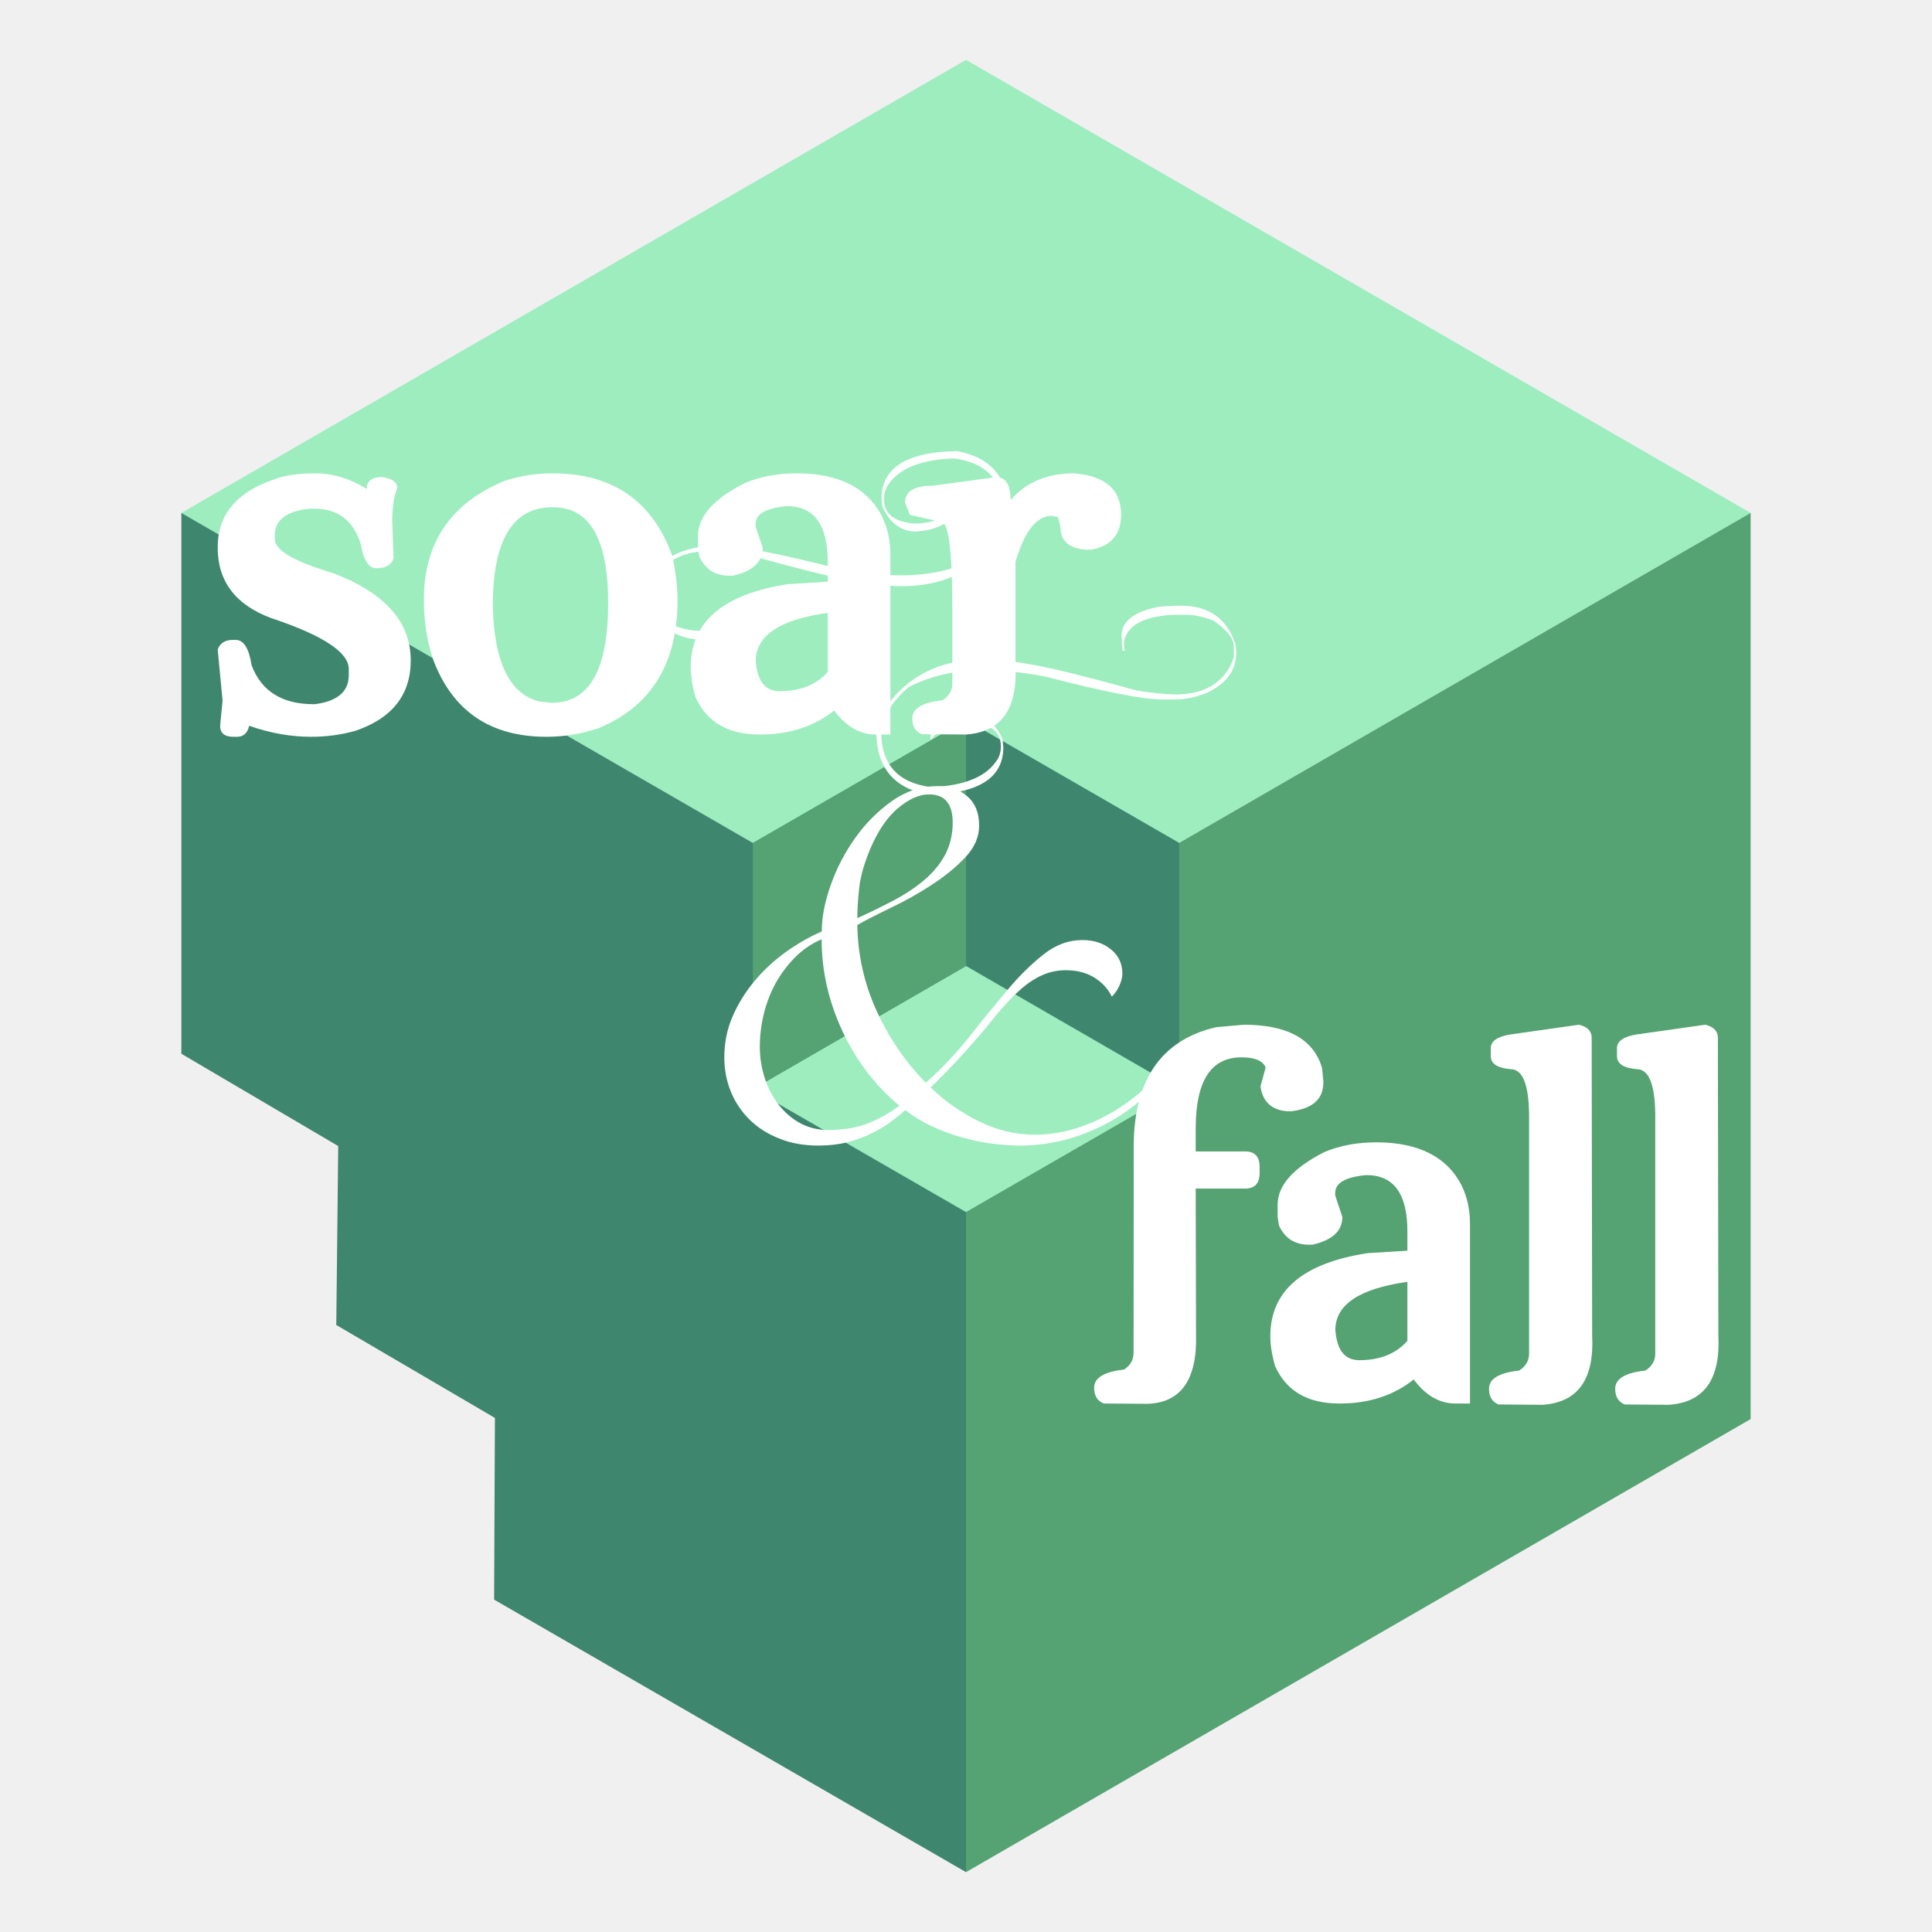
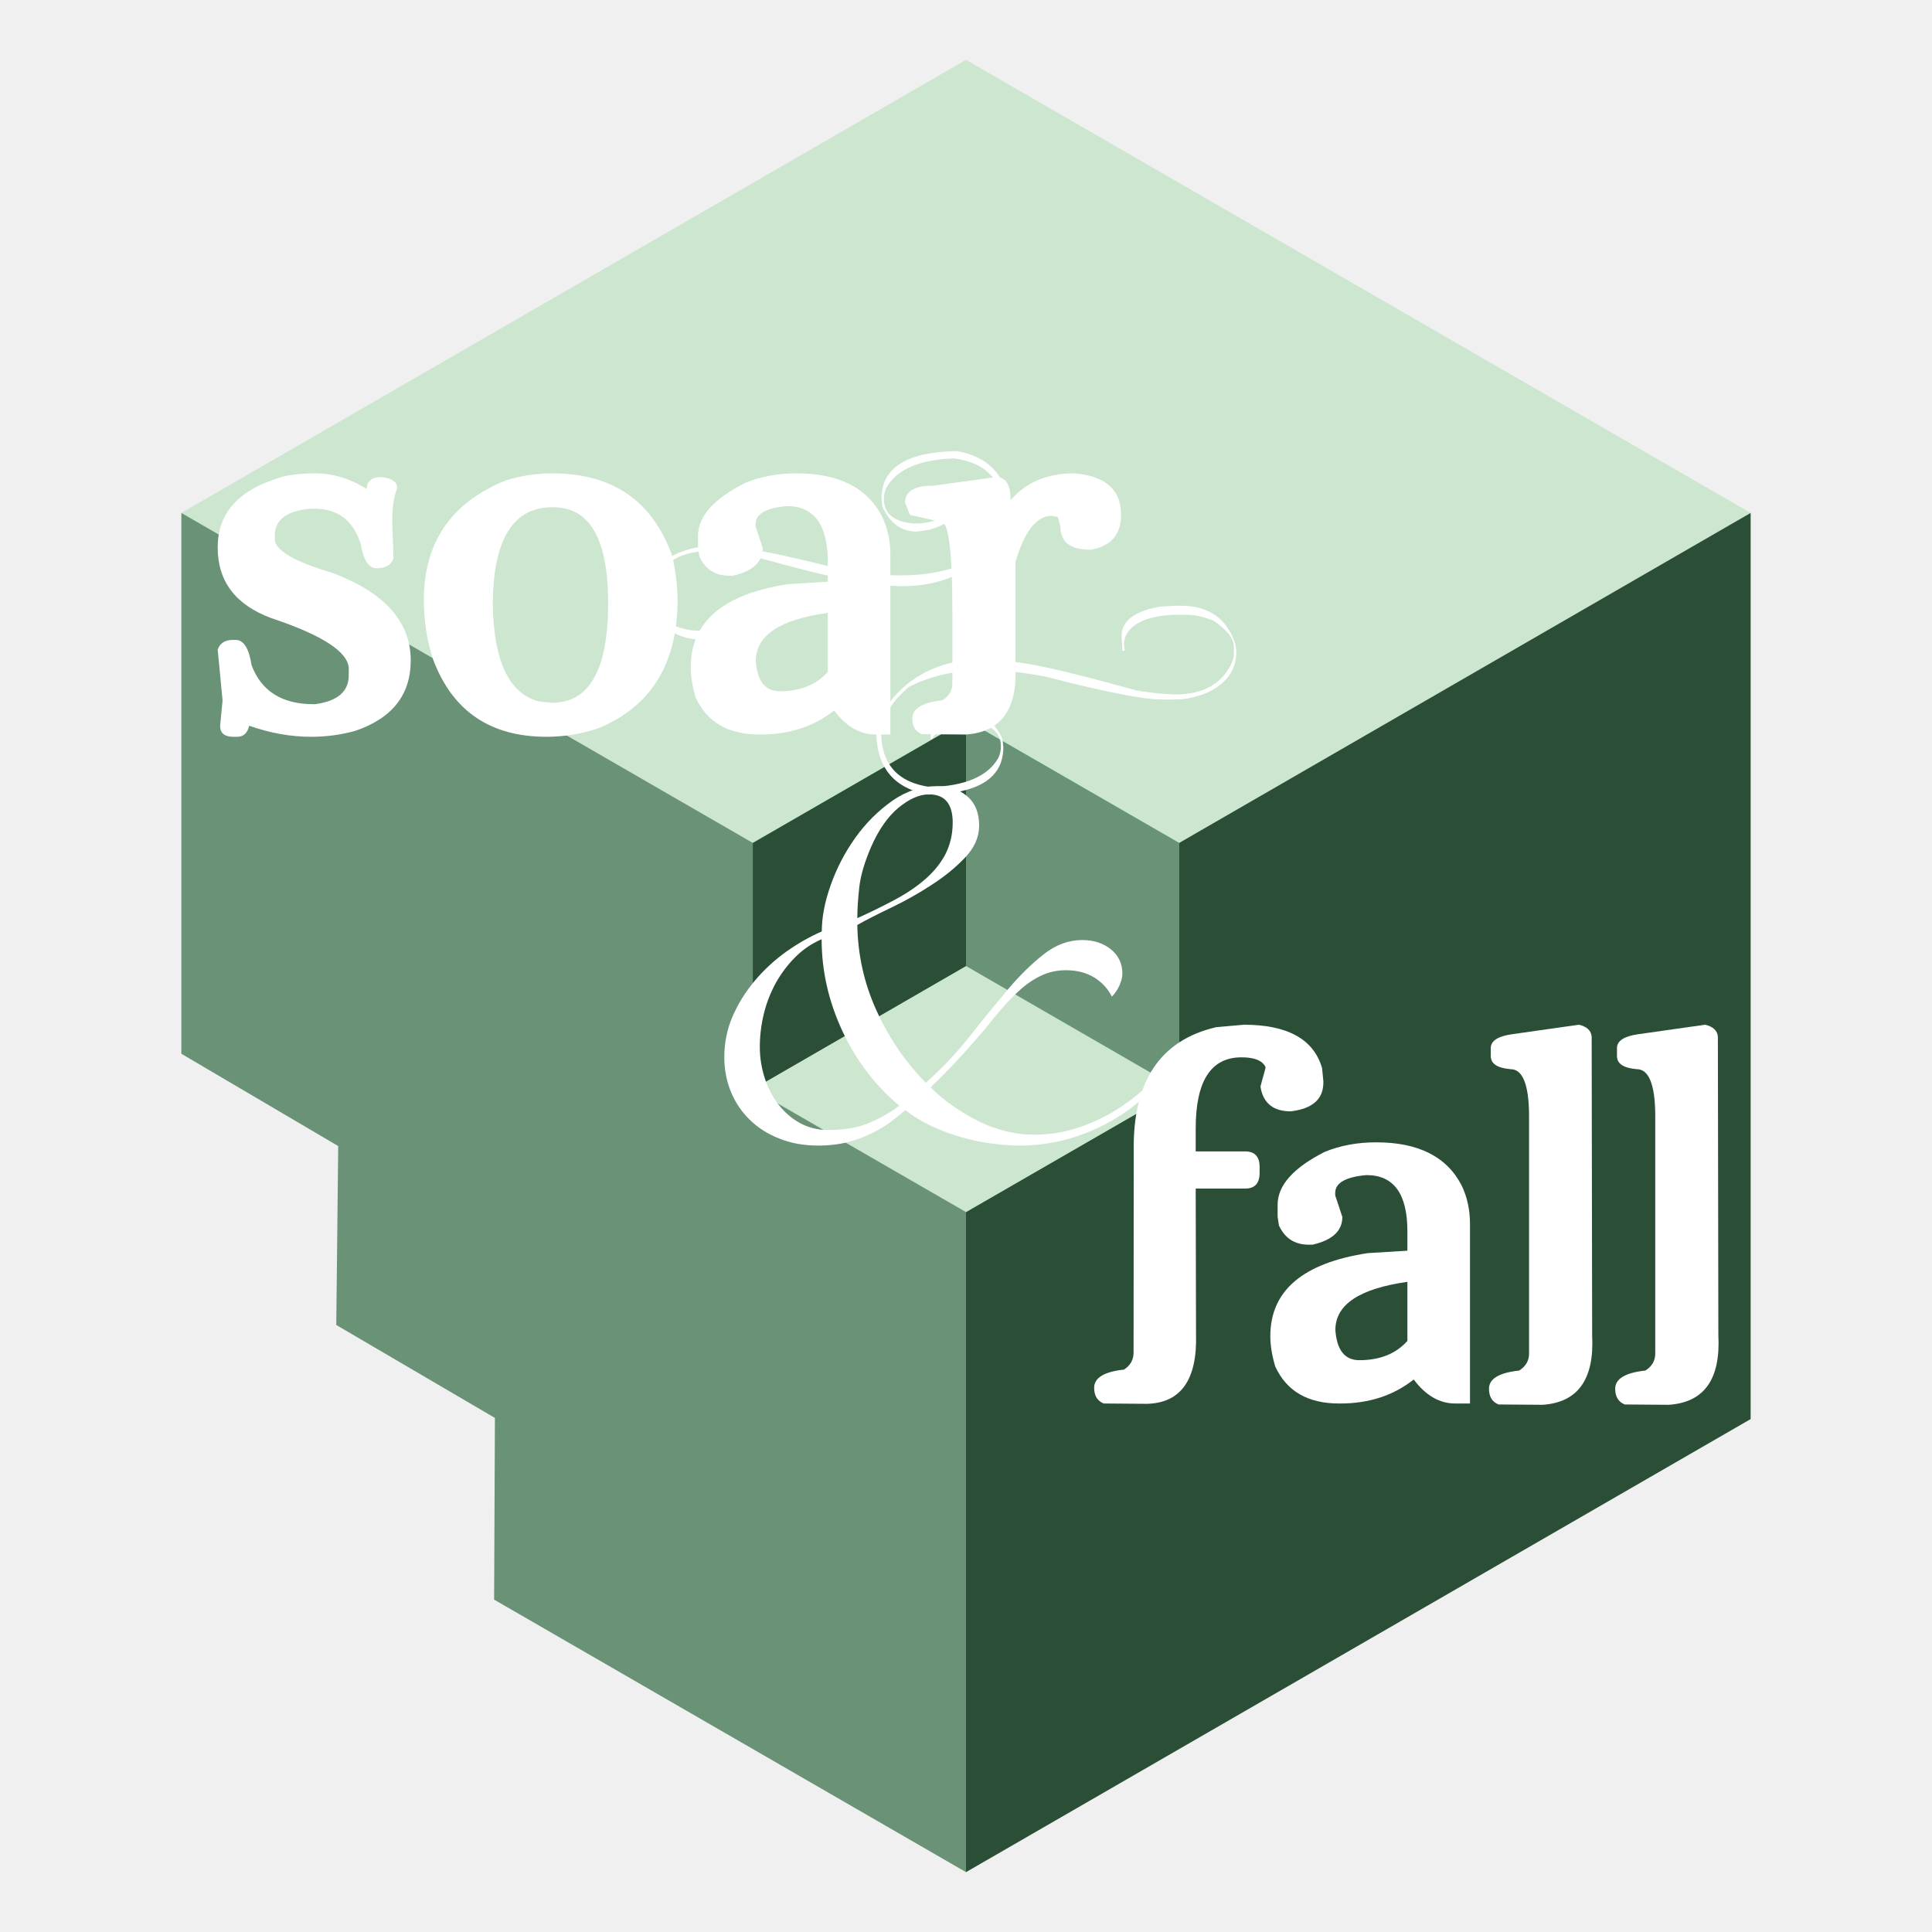
- <svg xmlns="http://www.w3.org/2000/svg" version="1.1" x="0px" y="0px" viewBox="0 0 1191 1191" style="enable-background:new 0 0 1191 1191;" xml:space="preserve">
+ <svg xmlns="http://www.w3.org/2000/svg" version="1.1" id="Layer_1" x="0px" y="0px" viewBox="0 0 1191 1191" style="enable-background:new 0 0 1191 1191;" xml:space="preserve">
  <style type="text/css">
	.st0{display:none;}
- 	.st1{fill:#9DEDBF;}
- 	.st2{fill:#55A272;}
+ 	.st1{fill:#CCE6D0;}
+ 	.st2{fill:#2B4E37;}
	.st3{fill:#83FBBA;}
	.st4{fill:#3F866F;}
- 	.st5{fill:#FFFFFF;}
+ 	.st5{fill:#55A272;}
+ 	.st6{fill:#699277;}
+ 	.st7{fill:#FFFFFF;}
</style>
-   <g id="Layer_1" class="st0">
+   <g id="Layer_1_1_" class="st0">
</g>
  <g id="Layer_3">
    <polygon class="st1" points="111.8,316.2 595.5,36.9 1079.2,316.2 595.5,595.5  " />
    <path d="M595.5,1154.1" />
    <polygon class="st2" points="1079.2,316.2 1079.2,874.8 595.5,1154.1 595.5,595.5  " />
    <g>
      <polygon class="st3" points="464.1,519.6 595.5,443.8 726.9,519.6 595.5,595.5   " />
      <polygon class="st4" points="595.5,747.2 464.1,671.4 464.1,519.6 595.5,595.5   " />
-       <polygon class="st2" points="726.9,519.6 726.9,671.4 595.5,747.2 595.5,595.5   " />
+       <polygon class="st5" points="726.9,519.6 726.9,671.4 595.5,747.2 595.5,595.5   " />
    </g>
    <g>
-       <polygon class="st4" points="595.5,443.8 726.9,519.6 726.9,671.4 595.5,595.5   " />
+       <polygon class="st6" points="595.5,443.8 726.9,519.6 726.9,671.4 595.5,595.5   " />
    </g>
-     <polyline class="st4" points="304.6,986.1 595.5,1154.1 595.5,595.5 111.8,316.2 111.8,649.6 208.5,706.5 207.3,816.8 305.1,874.1     " />
+     <polyline class="st6" points="304.6,986.1 595.5,1154.1 595.5,595.5 111.8,316.2 111.8,649.6 208.5,706.5 207.3,816.8 305.1,874.1     " />
    <polygon class="st1" points="726.9,671.4 595.5,747.2 464.1,671.4 595.5,595.5  " />
    <polygon class="st2" points="464.1,671.4 464.1,519.6 595.5,443.8 595.5,595.5  " />
  </g>
  <g id="Layer_2">
    <g>
-       <path class="st5" d="M194,291.8c11.2,0,21.9,3.2,32.1,9.7c0-4.9,3-7.4,9.1-7.4c6.5,0.8,9.7,3,9.7,6.8c-2.1,5.2-3.1,11.9-3.1,20.1    l0.8,23.2c-1.4,4.1-4.9,6.1-10.5,6.1c-4.8,0-8.1-5-9.7-15c-4.7-14.5-14.2-21.7-28.3-21.7h-3.1c-14.4,1.4-21.6,6.9-21.6,16.5v2.3    c0,6.8,12,13.8,35.9,20.9c31.9,12.1,47.9,30,47.9,53.8c0,21.3-11.5,35.8-34.4,43.5c-8.7,2.4-17.7,3.6-27,3.6    c-12.4,0-25.1-2.2-38.2-6.8c-1,4.5-3.5,6.8-7.4,6.8h-2.3c-5.5,0-8.2-2.2-8.2-6.8l1.5-15.6l-3-31.4c1.5-4,4.6-5.9,9.1-5.9h2.1    c4.8,0,8.1,5.2,9.7,15.6c6,16,18.8,24,38.2,24h0.8c13.9-1.8,20.9-7.7,20.9-17.9v-3.8c0-10.3-16-20.8-47.9-31.4    c-22-8.2-32.9-22.7-32.9-43.5c0-20.1,11.5-34,34.4-41.8C175.3,293,183.8,291.8,194,291.8z" />
-       <path class="st5" d="M340.6,291.8c37.3,0,62,17.2,74.1,51.7c2,10.4,3,19.2,3,26.2c0,39.3-16.2,65.7-48.7,79.2    c-10.4,3.5-21.1,5.3-32.1,5.3c-34.5,0-57.7-15.7-69.7-47.1c-4-11.7-5.9-24.2-5.9-37.4c0-35.2,16.7-59.7,50.1-73.4    C321.1,293.2,330.9,291.8,340.6,291.8z M303.8,373.3c0.7,34.7,10.2,54.4,28.5,59.1l7.4,0.8h0.8c22.9,0,34.4-20.5,34.4-61.4    c0-39.4-11.3-59.1-33.8-59.1h-0.7C316.1,312.7,303.8,332.9,303.8,373.3z" />
-       <path class="st5" d="M590,278.1c20.9,3.8,31.5,16.5,31.9,37.9c-1.5,6.9-4.8,14-9.9,21.2c-13.6,16.1-32.5,24.2-56.6,24.2    c-10.3-0.3-20.6-1.5-31-3.6c-11.7-2.1-32.5-7.2-62.4-15.5c-7.5-1.4-15.5-2.3-24.2-2.6c-17.5,0-29.1,6.5-35.1,19.6l-1.2,3.6v6.3    c0,4.9,4.2,10.3,12.5,16c6.3,2.4,11.7,3.6,16.5,3.6h8.2c16.9-0.7,26.9-5.5,30-14.5l0.5-2.5v-1.6l-0.5-3.6h1.5l0.5,9.4    c0,9.2-8.1,15.2-24.2,17.9l-9.9,0.5h-2.5c-17.2,0-28.4-7.9-33.6-23.7l-0.5-4.1v-1c0-10.9,6-19.1,18.1-24.7    c6.8-2.7,13.2-4.1,19.1-4.1h8.7c11.3,0,35,4.6,71.1,13.8c13.7,2.7,26.5,4.1,38.4,4.1c17.3,0,32.8-3.4,46.3-10.2    c10.4-9.1,16.1-18.4,17-28c-0.1-19.9-10.3-31.2-30.5-33.9c-21.3,0.7-35.2,6.6-41.7,17.9c-1.1,2.3-1.6,4.7-1.6,7.2    c0,6.7,3.5,11.2,10.4,13.5c3.2,1,6.1,1.5,8.7,1.5c10.8,0,18.5-3.3,23.2-9.9v-0.5h1v1.6c0,5.8-5.3,10.1-16,12.8l-7.2,1    c-9.4,0-16.5-5.2-21.1-15.5l-0.5-5.1C543.6,288.3,559.1,278.5,590,278.1z M548.9,452.8h-9.2c-9.5,0-18.1-4.9-25.5-14.8    c-12.5,9.9-27.6,14.8-45.3,14.8h-0.7c-19.3,0-32.4-7.6-39.4-22.9c-2-6.8-3-13-3-18.6c0-28,20-45.1,60.1-51.2l24.4-1.5v-11.9    c0-23.2-8.4-34.7-25.2-34.7c-12.8,1.1-19.3,4.8-19.3,11v1.5l4.4,13.3c0,8.6-6.1,14.3-18.4,17.1h-2.3c-8.7,0-14.8-4-18.4-11.9    l-0.8-5.3v-7.4c0-12,9.7-22.8,29-32.6c9.7-4,20.3-5.9,31.8-5.9c26,0,43.6,8.9,52.7,26.7c3.4,7.1,5.1,15,5.1,23.7V452.8z     M465.9,407.5c0.9,12.4,5.8,18.6,14.8,18.6c12.7,0,22.6-4,29.6-11.9v-36.4C480.7,381.9,465.9,391.8,465.9,407.5z" />
-       <path class="st5" d="M572.1,489.8c-20.9-3.8-31.5-16.5-31.9-37.9c1.5-6.9,4.8-13.9,9.9-21.1c13.6-16.2,32.5-24.4,56.6-24.4    c10.3,0.4,20.6,1.6,31,3.6c11.7,2.1,32.5,7.2,62.4,15.5c7.5,1.4,15.5,2.3,24.2,2.6c17.5,0,29.1-6.5,35.1-19.6l1.2-3.6v-6.3    c0-4.9-4.2-10.3-12.5-16c-6.3-2.4-11.7-3.6-16.5-3.6h-8.2c-16.9,0.8-26.9,5.6-30,14.5l-0.5,2.6v1.5l0.5,3.6h-1.5l-0.5-9.2    c0-9.3,8.1-15.4,24.2-18.1l9.9-0.5h2.5c17.2,0,28.4,7.9,33.6,23.7l0.5,4.1v1c0,10.9-6,19.2-18.1,24.9c-6.8,2.7-13.2,4.1-19.1,4.1    H716c-11.3,0-35-4.7-71.1-14c-13.7-2.7-26.5-4.1-38.4-4.1c-17.3,0-32.8,3.5-46.3,10.4c-10.4,9-16.1,18.3-17,27.8    c0.1,19.9,10.3,31.2,30.5,33.9c21.3-0.7,35.2-6.6,41.7-17.9c1.1-2.2,1.6-4.6,1.6-7.2c0-6.7-3.5-11.1-10.4-13.3    c-3.2-1.1-6.1-1.6-8.7-1.6c-10.8,0-18.5,3.3-23.2,9.9v0.5h-1v-1.5c0-5.9,5.3-10.3,16-13l7.2-1c9.4,0,16.5,5.2,21.1,15.5l0.5,5.1    C618.5,479.7,603,489.4,572.1,489.8z M587.1,377.1c0-36.9-2.3-55.3-6.8-55.3l-19.4-4.4l-3-7.6c0-6.9,5.8-10.4,17.3-10.4l38.9-5.3    c5.9,0,8.9,4.7,8.9,14.2c9.5-11,22.6-16.5,39-16.5c19.4,1.5,29.1,10,29.1,25.5c0,12.3-6.3,19.5-18.8,21.6    c-12.4,0-18.6-4.7-18.6-14.2l-1.5-5.9l-3.8-0.8c-9.4,0-16.9,9.5-22.4,28.5V410c1.4,27-8.7,41.3-30.5,42.8l-27.2-0.2    c-4-1.6-5.9-4.9-5.9-9.7c0-6.1,6.2-9.9,18.6-11.2c4.1-2.6,6.1-6.1,6.1-10.5L587.1,377.1z" />
+       <path class="st7" d="M194,291.8c11.2,0,21.9,3.2,32.1,9.7c0-4.9,3-7.4,9.1-7.4c6.5,0.8,9.7,3,9.7,6.8c-2.1,5.2-3.1,11.9-3.1,20.1    l0.8,23.2c-1.4,4.1-4.9,6.1-10.5,6.1c-4.8,0-8.1-5-9.7-15c-4.7-14.5-14.2-21.7-28.3-21.7H191c-14.4,1.4-21.6,6.9-21.6,16.5v2.3    c0,6.8,12,13.8,35.9,20.9c31.9,12.1,47.9,30,47.9,53.8c0,21.3-11.5,35.8-34.4,43.5c-8.7,2.4-17.7,3.6-27,3.6    c-12.4,0-25.1-2.2-38.2-6.8c-1,4.5-3.5,6.8-7.4,6.8h-2.3c-5.5,0-8.2-2.2-8.2-6.8l1.5-15.6l-3-31.4c1.5-4,4.6-5.9,9.1-5.9h2.1    c4.8,0,8.1,5.2,9.7,15.6c6,16,18.8,24,38.2,24h0.8c13.9-1.8,20.9-7.7,20.9-17.9v-3.8c0-10.3-16-20.8-47.9-31.4    c-22-8.2-32.9-22.7-32.9-43.5c0-20.1,11.5-34,34.4-41.8C175.3,293,183.8,291.8,194,291.8z" />
+       <path class="st7" d="M340.6,291.8c37.3,0,62,17.2,74.1,51.7c2,10.4,3,19.2,3,26.2c0,39.3-16.2,65.7-48.7,79.2    c-10.4,3.5-21.1,5.3-32.1,5.3c-34.5,0-57.7-15.7-69.7-47.1c-4-11.7-5.9-24.2-5.9-37.4c0-35.2,16.7-59.7,50.1-73.4    C321.1,293.2,330.9,291.8,340.6,291.8z M303.8,373.3c0.7,34.7,10.2,54.4,28.5,59.1l7.4,0.8h0.8c22.9,0,34.4-20.5,34.4-61.4    c0-39.4-11.3-59.1-33.8-59.1h-0.7C316.1,312.7,303.8,332.9,303.8,373.3z" />
+       <path class="st7" d="M590,278.1c20.9,3.8,31.5,16.5,31.9,37.9c-1.5,6.9-4.8,14-9.9,21.2c-13.6,16.1-32.5,24.2-56.6,24.2    c-10.3-0.3-20.6-1.5-31-3.6c-11.7-2.1-32.5-7.2-62.4-15.5c-7.5-1.4-15.5-2.3-24.2-2.6c-17.5,0-29.1,6.5-35.1,19.6l-1.2,3.6v6.3    c0,4.9,4.2,10.3,12.5,16c6.3,2.4,11.7,3.6,16.5,3.6h8.2c16.9-0.7,26.9-5.5,30-14.5l0.5-2.5v-1.6l-0.5-3.6h1.5l0.5,9.4    c0,9.2-8.1,15.2-24.2,17.9l-9.9,0.5h-2.5c-17.2,0-28.4-7.9-33.6-23.7l-0.5-4.1v-1c0-10.9,6-19.1,18.1-24.7    c6.8-2.7,13.2-4.1,19.1-4.1h8.7c11.3,0,35,4.6,71.1,13.8c13.7,2.7,26.5,4.1,38.4,4.1c17.3,0,32.8-3.4,46.3-10.2    c10.4-9.1,16.1-18.4,17-28c-0.1-19.9-10.3-31.2-30.5-33.9c-21.3,0.7-35.2,6.6-41.7,17.9c-1.1,2.3-1.6,4.7-1.6,7.2    c0,6.7,3.5,11.2,10.4,13.5c3.2,1,6.1,1.5,8.7,1.5c10.8,0,18.5-3.3,23.2-9.9v-0.5h1v1.6c0,5.8-5.3,10.1-16,12.8l-7.2,1    c-9.4,0-16.5-5.2-21.1-15.5l-0.5-5.1C543.6,288.3,559.1,278.5,590,278.1z M548.9,452.8h-9.2c-9.5,0-18.1-4.9-25.5-14.8    c-12.5,9.9-27.6,14.8-45.3,14.8h-0.7c-19.3,0-32.4-7.6-39.4-22.9c-2-6.8-3-13-3-18.6c0-28,20-45.1,60.1-51.2l24.4-1.5v-11.9    c0-23.2-8.4-34.7-25.2-34.7c-12.8,1.1-19.3,4.8-19.3,11v1.5l4.4,13.3c0,8.6-6.1,14.3-18.4,17.1h-2.3c-8.7,0-14.8-4-18.4-11.9    l-0.8-5.3v-7.4c0-12,9.7-22.8,29-32.6c9.7-4,20.3-5.9,31.8-5.9c26,0,43.6,8.9,52.7,26.7c3.4,7.1,5.1,15,5.1,23.7V452.8z     M465.9,407.5c0.9,12.4,5.8,18.6,14.8,18.6c12.7,0,22.6-4,29.6-11.9v-36.4C480.7,381.9,465.9,391.8,465.9,407.5z" />
+       <path class="st7" d="M572.1,489.8c-20.9-3.8-31.5-16.5-31.9-37.9c1.5-6.9,4.8-13.9,9.9-21.1c13.6-16.2,32.5-24.4,56.6-24.4    c10.3,0.4,20.6,1.6,31,3.6c11.7,2.1,32.5,7.2,62.4,15.5c7.5,1.4,15.5,2.3,24.2,2.6c17.5,0,29.1-6.5,35.1-19.6l1.2-3.6v-6.3    c0-4.9-4.2-10.3-12.5-16c-6.3-2.4-11.7-3.6-16.5-3.6h-8.2c-16.9,0.8-26.9,5.6-30,14.5l-0.5,2.6v1.5l0.5,3.6h-1.5l-0.5-9.2    c0-9.3,8.1-15.4,24.2-18.1l9.9-0.5h2.5c17.2,0,28.4,7.9,33.6,23.7l0.5,4.1v1c0,10.9-6,19.2-18.1,24.9c-6.8,2.7-13.2,4.1-19.1,4.1    H716c-11.3,0-35-4.7-71.1-14c-13.7-2.7-26.5-4.1-38.4-4.1c-17.3,0-32.8,3.5-46.3,10.4c-10.4,9-16.1,18.3-17,27.8    c0.1,19.9,10.3,31.2,30.5,33.9c21.3-0.7,35.2-6.6,41.7-17.9c1.1-2.2,1.6-4.6,1.6-7.2c0-6.7-3.5-11.1-10.4-13.3    c-3.2-1.1-6.1-1.6-8.7-1.6c-10.8,0-18.5,3.3-23.2,9.9v0.5h-1v-1.5c0-5.9,5.3-10.3,16-13l7.2-1c9.4,0,16.5,5.2,21.1,15.5l0.5,5.1    C618.5,479.7,603,489.4,572.1,489.8z M587.1,377.1c0-36.9-2.3-55.3-6.8-55.3l-19.4-4.4l-3-7.6c0-6.9,5.8-10.4,17.3-10.4l38.9-5.3    c5.9,0,8.9,4.7,8.9,14.2c9.5-11,22.6-16.5,39-16.5c19.4,1.5,29.1,10,29.1,25.5c0,12.3-6.3,19.5-18.8,21.6    c-12.4,0-18.6-4.7-18.6-14.2l-1.5-5.9l-3.8-0.8c-9.4,0-16.9,9.5-22.4,28.5V410c1.4,27-8.7,41.3-30.5,42.8l-27.2-0.2    c-4-1.6-5.9-4.9-5.9-9.7c0-6.1,6.2-9.9,18.6-11.2c4.1-2.6,6.1-6.1,6.1-10.5L587.1,377.1z" />
    </g>
    <g>
-       <path class="st5" d="M724.4,653.9c-11.4,17-25.6,30-42.6,38.9c-17,8.9-34.8,13.4-53.1,13.4c-5.1,0-10.8-0.4-17-1.2    c-6.2-0.8-12.5-2.1-18.9-3.9c-6.4-1.8-12.5-4.1-18.5-6.9c-6-2.8-11.4-6.1-16.2-9.9c-2.7,2.4-5.8,4.9-9.3,7.5    c-3.5,2.6-7.5,4.9-12,7.1c-4.5,2.2-9.3,3.9-14.6,5.3c-5.3,1.3-11.2,2-17.6,2c-8.9,0-17-1.4-24.1-4.3c-7.2-2.8-13.3-6.7-18.3-11.6    c-5-4.9-8.9-10.6-11.6-17.2c-2.7-6.6-4.1-13.7-4.1-21.3c0-8.9,1.7-17.3,5.1-25.2c3.4-7.8,7.9-15.1,13.6-21.9    c5.7-6.8,12.1-12.7,19.3-17.9c7.2-5.1,14.5-9.3,22.1-12.6c0-8.7,1.8-18.2,5.5-28.6c3.7-10.4,8.7-20.1,15.2-29.2    c6.5-9.1,14.1-16.6,22.7-22.7c8.7-6.1,18-9.1,28-9.1c7.3,0,13.4,2.1,18.3,6.3c4.9,4.2,7.3,10.2,7.3,18.1c0,7-2.9,13.6-8.7,19.7    c-5.8,6.1-12.8,11.8-20.9,17c-8.1,5.3-16.4,9.9-25,14c-8.5,4.1-15.4,7.6-20.5,10.5c0.3,18.4,4.2,36,11.8,52.7    c7.6,16.8,17.7,31.6,30.4,44.6c10-8.9,19.1-18.5,27.2-28.8c8.1-10.3,15.9-19.8,23.3-28.6c7.4-8.8,14.9-16.1,22.3-21.9    c7.4-5.8,15.3-8.7,23.7-8.7c7,0,12.9,1.9,17.6,5.7c4.7,3.8,7.1,8.8,7.1,15c0,2.2-0.6,4.6-1.8,7.3c-1.2,2.7-2.8,5-4.7,6.9    c-2.2-4.6-5.7-8.5-10.5-11.6c-4.9-3.1-10.8-4.7-17.9-4.7c-5.1,0-9.9,1-14.4,3s-8.7,4.7-12.6,8.1c-3.9,3.4-7.8,7.2-11.6,11.6    c-3.8,4.3-7.6,8.9-11.4,13.8c-12.2,14.3-23.3,26.2-33.3,35.7c8.1,8.1,17.9,15,29.2,20.7c11.4,5.7,23,8.5,34.9,8.5    c8.4,0,16.6-1.2,24.7-3.7c8.1-2.4,15.8-5.8,23.1-10.1c7.3-4.3,14.1-9.3,20.3-15c6.2-5.7,11.6-11.9,16.2-18.7L724.4,653.9z     M468.4,645.4c0,6.5,1,12.8,3,19.1c2,6.2,4.9,11.7,8.5,16.4c3.7,4.7,8,8.5,13.2,11.4c5.1,2.8,11,4.3,17.4,4.3    c10,0,18.5-1.5,25.6-4.5c7-3,13.1-6.5,18.3-10.5c-14.9-12.4-26.6-27.8-35.1-46c-8.5-18.3-12.8-37.1-12.8-56.6    c-6.2,2.7-11.7,6.4-16.4,11.2c-4.7,4.7-8.7,10.1-12,16c-3.2,6-5.7,12.3-7.3,19.1C469.2,631.9,468.4,638.7,468.4,645.4z     M587.3,507.1c0-11.6-4.9-17.4-14.6-17.4c-6,0-12.2,2.8-18.9,8.3c-6.6,5.5-12.2,13.6-16.8,24.1c-4.1,9.5-6.5,17.8-7.3,25    c-0.8,7.2-1.2,13.5-1.2,18.9c7.8-3.5,15.3-7.2,22.5-11c7.2-3.8,13.5-8,18.9-12.6c5.4-4.6,9.7-9.8,12.8-15.6    C585.7,520.9,587.3,514.4,587.3,507.1z" />
+       <path class="st7" d="M724.4,653.9c-11.4,17-25.6,30-42.6,38.9s-34.8,13.4-53.1,13.4c-5.1,0-10.8-0.4-17-1.2s-12.5-2.1-18.9-3.9    c-6.4-1.8-12.5-4.1-18.5-6.9c-6-2.8-11.4-6.1-16.2-9.9c-2.7,2.4-5.8,4.9-9.3,7.5s-7.5,4.9-12,7.1c-4.5,2.2-9.3,3.9-14.6,5.3    c-5.3,1.3-11.2,2-17.6,2c-8.9,0-17-1.4-24.1-4.3c-7.2-2.8-13.3-6.7-18.3-11.6c-5-4.9-8.9-10.6-11.6-17.2    c-2.7-6.6-4.1-13.7-4.1-21.3c0-8.9,1.7-17.3,5.1-25.2c3.4-7.8,7.9-15.1,13.6-21.9c5.7-6.8,12.1-12.7,19.3-17.9    c7.2-5.1,14.5-9.3,22.1-12.6c0-8.7,1.8-18.2,5.5-28.6c3.7-10.4,8.7-20.1,15.2-29.2c6.5-9.1,14.1-16.6,22.7-22.7    c8.7-6.1,18-9.1,28-9.1c7.3,0,13.4,2.1,18.3,6.3c4.9,4.2,7.3,10.2,7.3,18.1c0,7-2.9,13.6-8.7,19.7c-5.8,6.1-12.8,11.8-20.9,17    c-8.1,5.3-16.4,9.9-25,14c-8.5,4.1-15.4,7.6-20.5,10.5c0.3,18.4,4.2,36,11.8,52.7c7.6,16.8,17.7,31.6,30.4,44.6    c10-8.9,19.1-18.5,27.2-28.8c8.1-10.3,15.9-19.8,23.3-28.6c7.4-8.8,14.9-16.1,22.3-21.9c7.4-5.8,15.3-8.7,23.7-8.7    c7,0,12.9,1.9,17.6,5.7c4.7,3.8,7.1,8.8,7.1,15c0,2.2-0.6,4.6-1.8,7.3s-2.8,5-4.7,6.9c-2.2-4.6-5.7-8.5-10.5-11.6    c-4.9-3.1-10.8-4.7-17.9-4.7c-5.1,0-9.9,1-14.4,3s-8.7,4.7-12.6,8.1c-3.9,3.4-7.8,7.2-11.6,11.6c-3.8,4.3-7.6,8.9-11.4,13.8    c-12.2,14.3-23.3,26.2-33.3,35.7c8.1,8.1,17.9,15,29.2,20.7c11.4,5.7,23,8.5,34.9,8.5c8.4,0,16.6-1.2,24.7-3.7    c8.1-2.4,15.8-5.8,23.1-10.1s14.1-9.3,20.3-15s11.6-11.9,16.2-18.7L724.4,653.9z M468.4,645.4c0,6.5,1,12.8,3,19.1    c2,6.2,4.9,11.7,8.5,16.4c3.7,4.7,8,8.5,13.2,11.4c5.1,2.8,11,4.3,17.4,4.3c10,0,18.5-1.5,25.6-4.5c7-3,13.1-6.5,18.3-10.5    c-14.9-12.4-26.6-27.8-35.1-46c-8.5-18.3-12.8-37.1-12.8-56.6c-6.2,2.7-11.7,6.4-16.4,11.2c-4.7,4.7-8.7,10.1-12,16    c-3.2,6-5.7,12.3-7.3,19.1C469.2,631.9,468.4,638.7,468.4,645.4z M587.3,507.1c0-11.6-4.9-17.4-14.6-17.4c-6,0-12.2,2.8-18.9,8.3    c-6.6,5.5-12.2,13.6-16.8,24.1c-4.1,9.5-6.5,17.8-7.3,25s-1.2,13.5-1.2,18.9c7.8-3.5,15.3-7.2,22.5-11s13.5-8,18.9-12.6    s9.7-9.8,12.8-15.6C585.7,520.9,587.3,514.4,587.3,507.1z" />
    </g>
    <g>
-       <path class="st5" d="M698.9,709.6c-0.7-42.9,16.3-68.4,50.9-76.4l17-1.5c26.9,0,43,8.9,48.2,26.7l0.8,8.1v0.8    c0,10.3-6.7,16.2-20.1,17.8c-10.6,0-16.9-4.9-18.6-14.8v-0.8l3-11v-0.8c-2-4-6.9-5.9-14.8-5.9c-18.8,0-28.2,14.6-28.2,43.8v14.2    h30.5c5.9,0,8.9,3.2,8.9,9.5v3.8c0,6.4-3,9.6-8.9,9.6h-30.5l0.2,89.9c0.8,27.9-9.3,42.2-30.1,42.8l-26.8-0.2    c-4-1.6-5.9-4.9-5.9-9.7c0-6.1,6.1-9.9,18.4-11.2c4-2.6,5.9-6.1,5.9-10.5L698.9,709.6z" />
-       <path class="st5" d="M906.2,865.2H897c-9.5,0-18.1-4.9-25.5-14.8c-12.5,9.9-27.6,14.8-45.3,14.8h-0.7c-19.3,0-32.4-7.6-39.4-22.9    c-2-6.8-3-13-3-18.6c0-28,20-45.1,60.1-51.2l24.4-1.5v-11.9c0-23.2-8.4-34.7-25.2-34.7c-12.8,1.1-19.3,4.8-19.3,11v1.5l4.4,13.3    c0,8.6-6.1,14.3-18.4,17.1h-2.3c-8.7,0-14.8-4-18.4-11.9l-0.8-5.3v-7.4c0-12,9.7-22.8,29-32.6c9.7-4,20.3-5.9,31.8-5.9    c26,0,43.6,8.9,52.7,26.7c3.4,7.1,5.1,15,5.1,23.7V865.2z M823.2,819.9c0.9,12.4,5.8,18.6,14.8,18.6c12.7,0,22.6-4,29.6-11.9    v-36.4C838,794.4,823.2,804.2,823.2,819.9z" />
-       <path class="st5" d="M981.5,823.2c1.4,27-8.7,41.3-30.5,42.8l-27.2-0.2c-4-1.6-5.9-4.9-5.9-9.7c0-6.1,6.2-9.9,18.6-11.2    c4.1-2.6,6.1-6.1,6.1-10.5V686.9c-0.2-18.5-4-27.8-11.4-27.8c-8.1-0.7-12.2-3.3-12.2-8.1v-5.3c0.3-4.2,4.6-6.9,12.8-8.1l41.5-5.9    c4.9,1.1,7.6,3.6,7.9,7.4L981.5,823.2z" />
-       <path class="st5" d="M1059.3,823.2c1.4,27-8.7,41.3-30.5,42.8l-27.2-0.2c-4-1.6-5.9-4.9-5.9-9.7c0-6.1,6.2-9.9,18.6-11.2    c4.1-2.6,6.1-6.1,6.1-10.5V686.9c-0.2-18.5-4-27.8-11.4-27.8c-8.1-0.7-12.2-3.3-12.2-8.1v-5.3c0.3-4.2,4.6-6.9,12.8-8.1l41.5-5.9    c4.9,1.1,7.6,3.6,7.9,7.4L1059.3,823.2z" />
+       <path class="st7" d="M698.9,709.6c-0.7-42.9,16.3-68.4,50.9-76.4l17-1.5c26.9,0,43,8.9,48.2,26.7l0.8,8.1v0.8    c0,10.3-6.7,16.2-20.1,17.8c-10.6,0-16.9-4.9-18.6-14.8v-0.8l3-11v-0.8c-2-4-6.9-5.9-14.8-5.9c-18.8,0-28.2,14.6-28.2,43.8v14.2    h30.5c5.9,0,8.9,3.2,8.9,9.5v3.8c0,6.4-3,9.6-8.9,9.6h-30.5l0.2,89.9c0.8,27.9-9.3,42.2-30.1,42.8l-26.8-0.2    c-4-1.6-5.9-4.9-5.9-9.7c0-6.1,6.1-9.9,18.4-11.2c4-2.6,5.9-6.1,5.9-10.5L698.9,709.6z" />
+       <path class="st7" d="M906.2,865.2H897c-9.5,0-18.1-4.9-25.5-14.8c-12.5,9.9-27.6,14.8-45.3,14.8h-0.7c-19.3,0-32.4-7.6-39.4-22.9    c-2-6.8-3-13-3-18.6c0-28,20-45.1,60.1-51.2l24.4-1.5v-11.9c0-23.2-8.4-34.7-25.2-34.7c-12.8,1.1-19.3,4.8-19.3,11v1.5l4.4,13.3    c0,8.6-6.1,14.3-18.4,17.1h-2.3c-8.7,0-14.8-4-18.4-11.9l-0.8-5.3v-7.4c0-12,9.7-22.8,29-32.6c9.7-4,20.3-5.9,31.8-5.9    c26,0,43.6,8.9,52.7,26.7c3.4,7.1,5.1,15,5.1,23.7L906.2,865.2L906.2,865.2z M823.2,819.9c0.9,12.4,5.8,18.6,14.8,18.6    c12.7,0,22.6-4,29.6-11.9v-36.4C838,794.4,823.2,804.2,823.2,819.9z" />
+       <path class="st7" d="M981.5,823.2c1.4,27-8.7,41.3-30.5,42.8l-27.2-0.2c-4-1.6-5.9-4.9-5.9-9.7c0-6.1,6.2-9.9,18.6-11.2    c4.1-2.6,6.1-6.1,6.1-10.5V686.9c-0.2-18.5-4-27.8-11.4-27.8c-8.1-0.7-12.2-3.3-12.2-8.1v-5.3c0.3-4.2,4.6-6.9,12.8-8.1l41.5-5.9    c4.9,1.1,7.6,3.6,7.9,7.4L981.5,823.2z" />
+       <path class="st7" d="M1059.3,823.2c1.4,27-8.7,41.3-30.5,42.8l-27.2-0.2c-4-1.6-5.9-4.9-5.9-9.7c0-6.1,6.2-9.9,18.6-11.2    c4.1-2.6,6.1-6.1,6.1-10.5V686.9c-0.2-18.5-4-27.8-11.4-27.8c-8.1-0.7-12.2-3.3-12.2-8.1v-5.3c0.3-4.2,4.6-6.9,12.8-8.1l41.5-5.9    c4.9,1.1,7.6,3.6,7.9,7.4L1059.3,823.2z" />
    </g>
  </g>
</svg>
